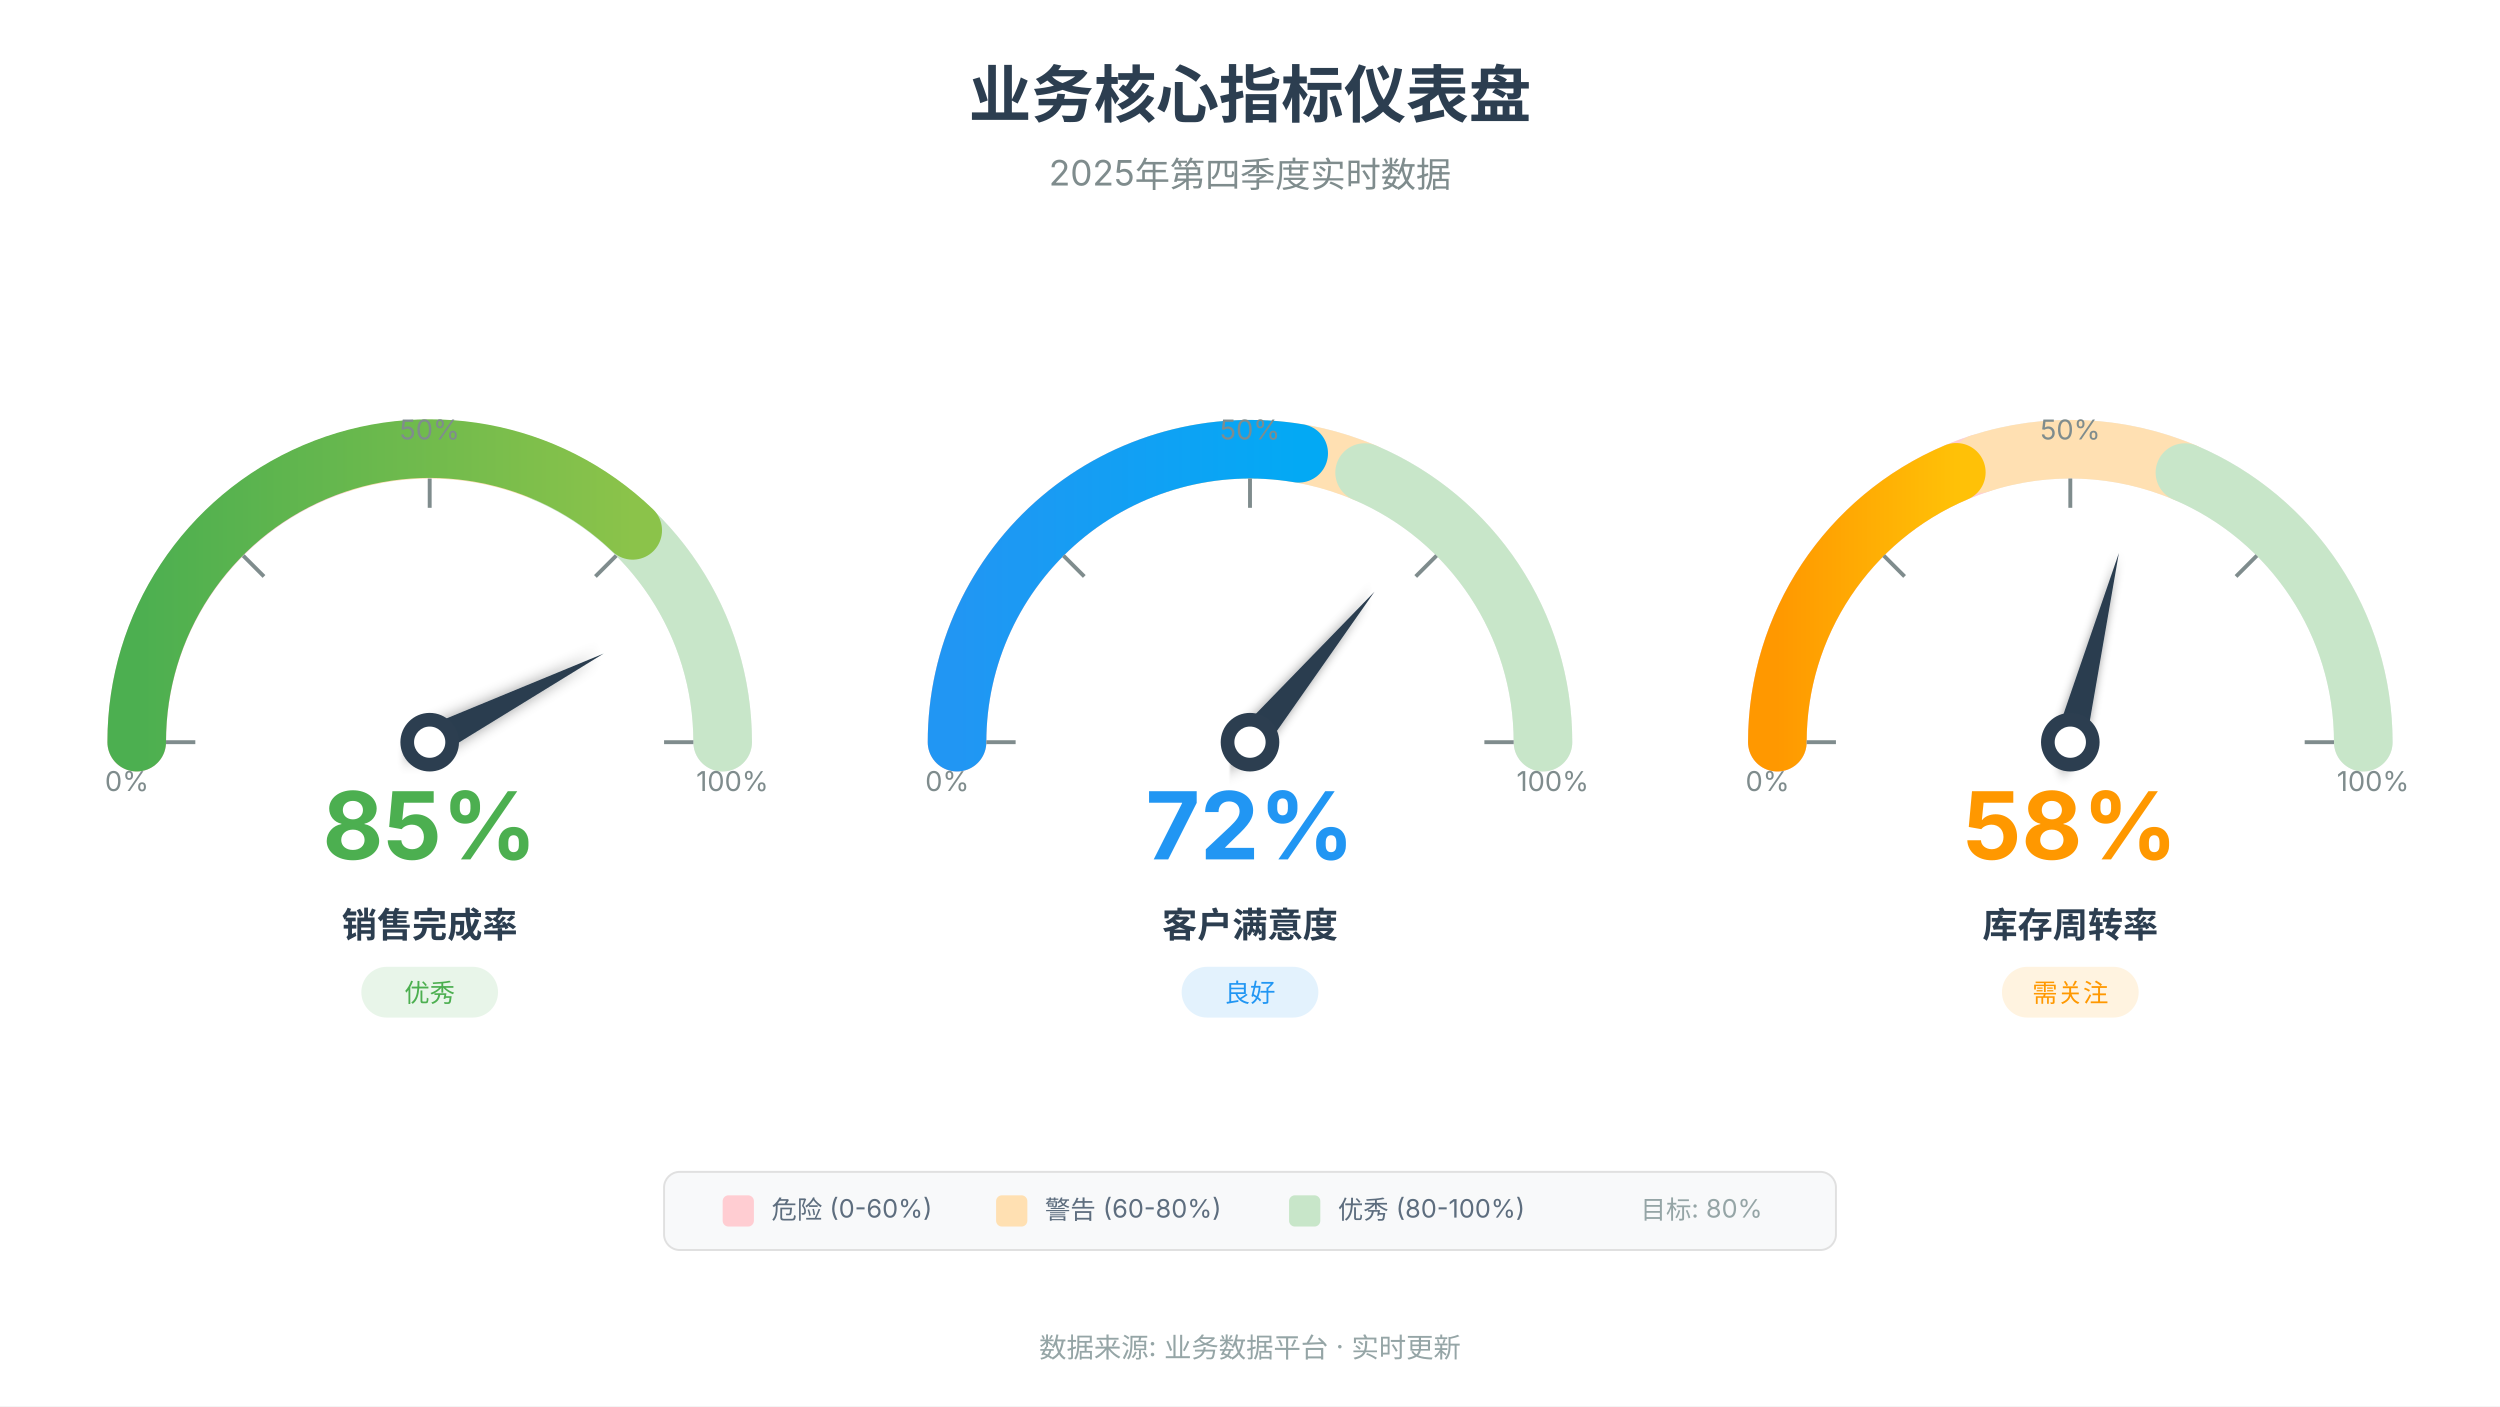
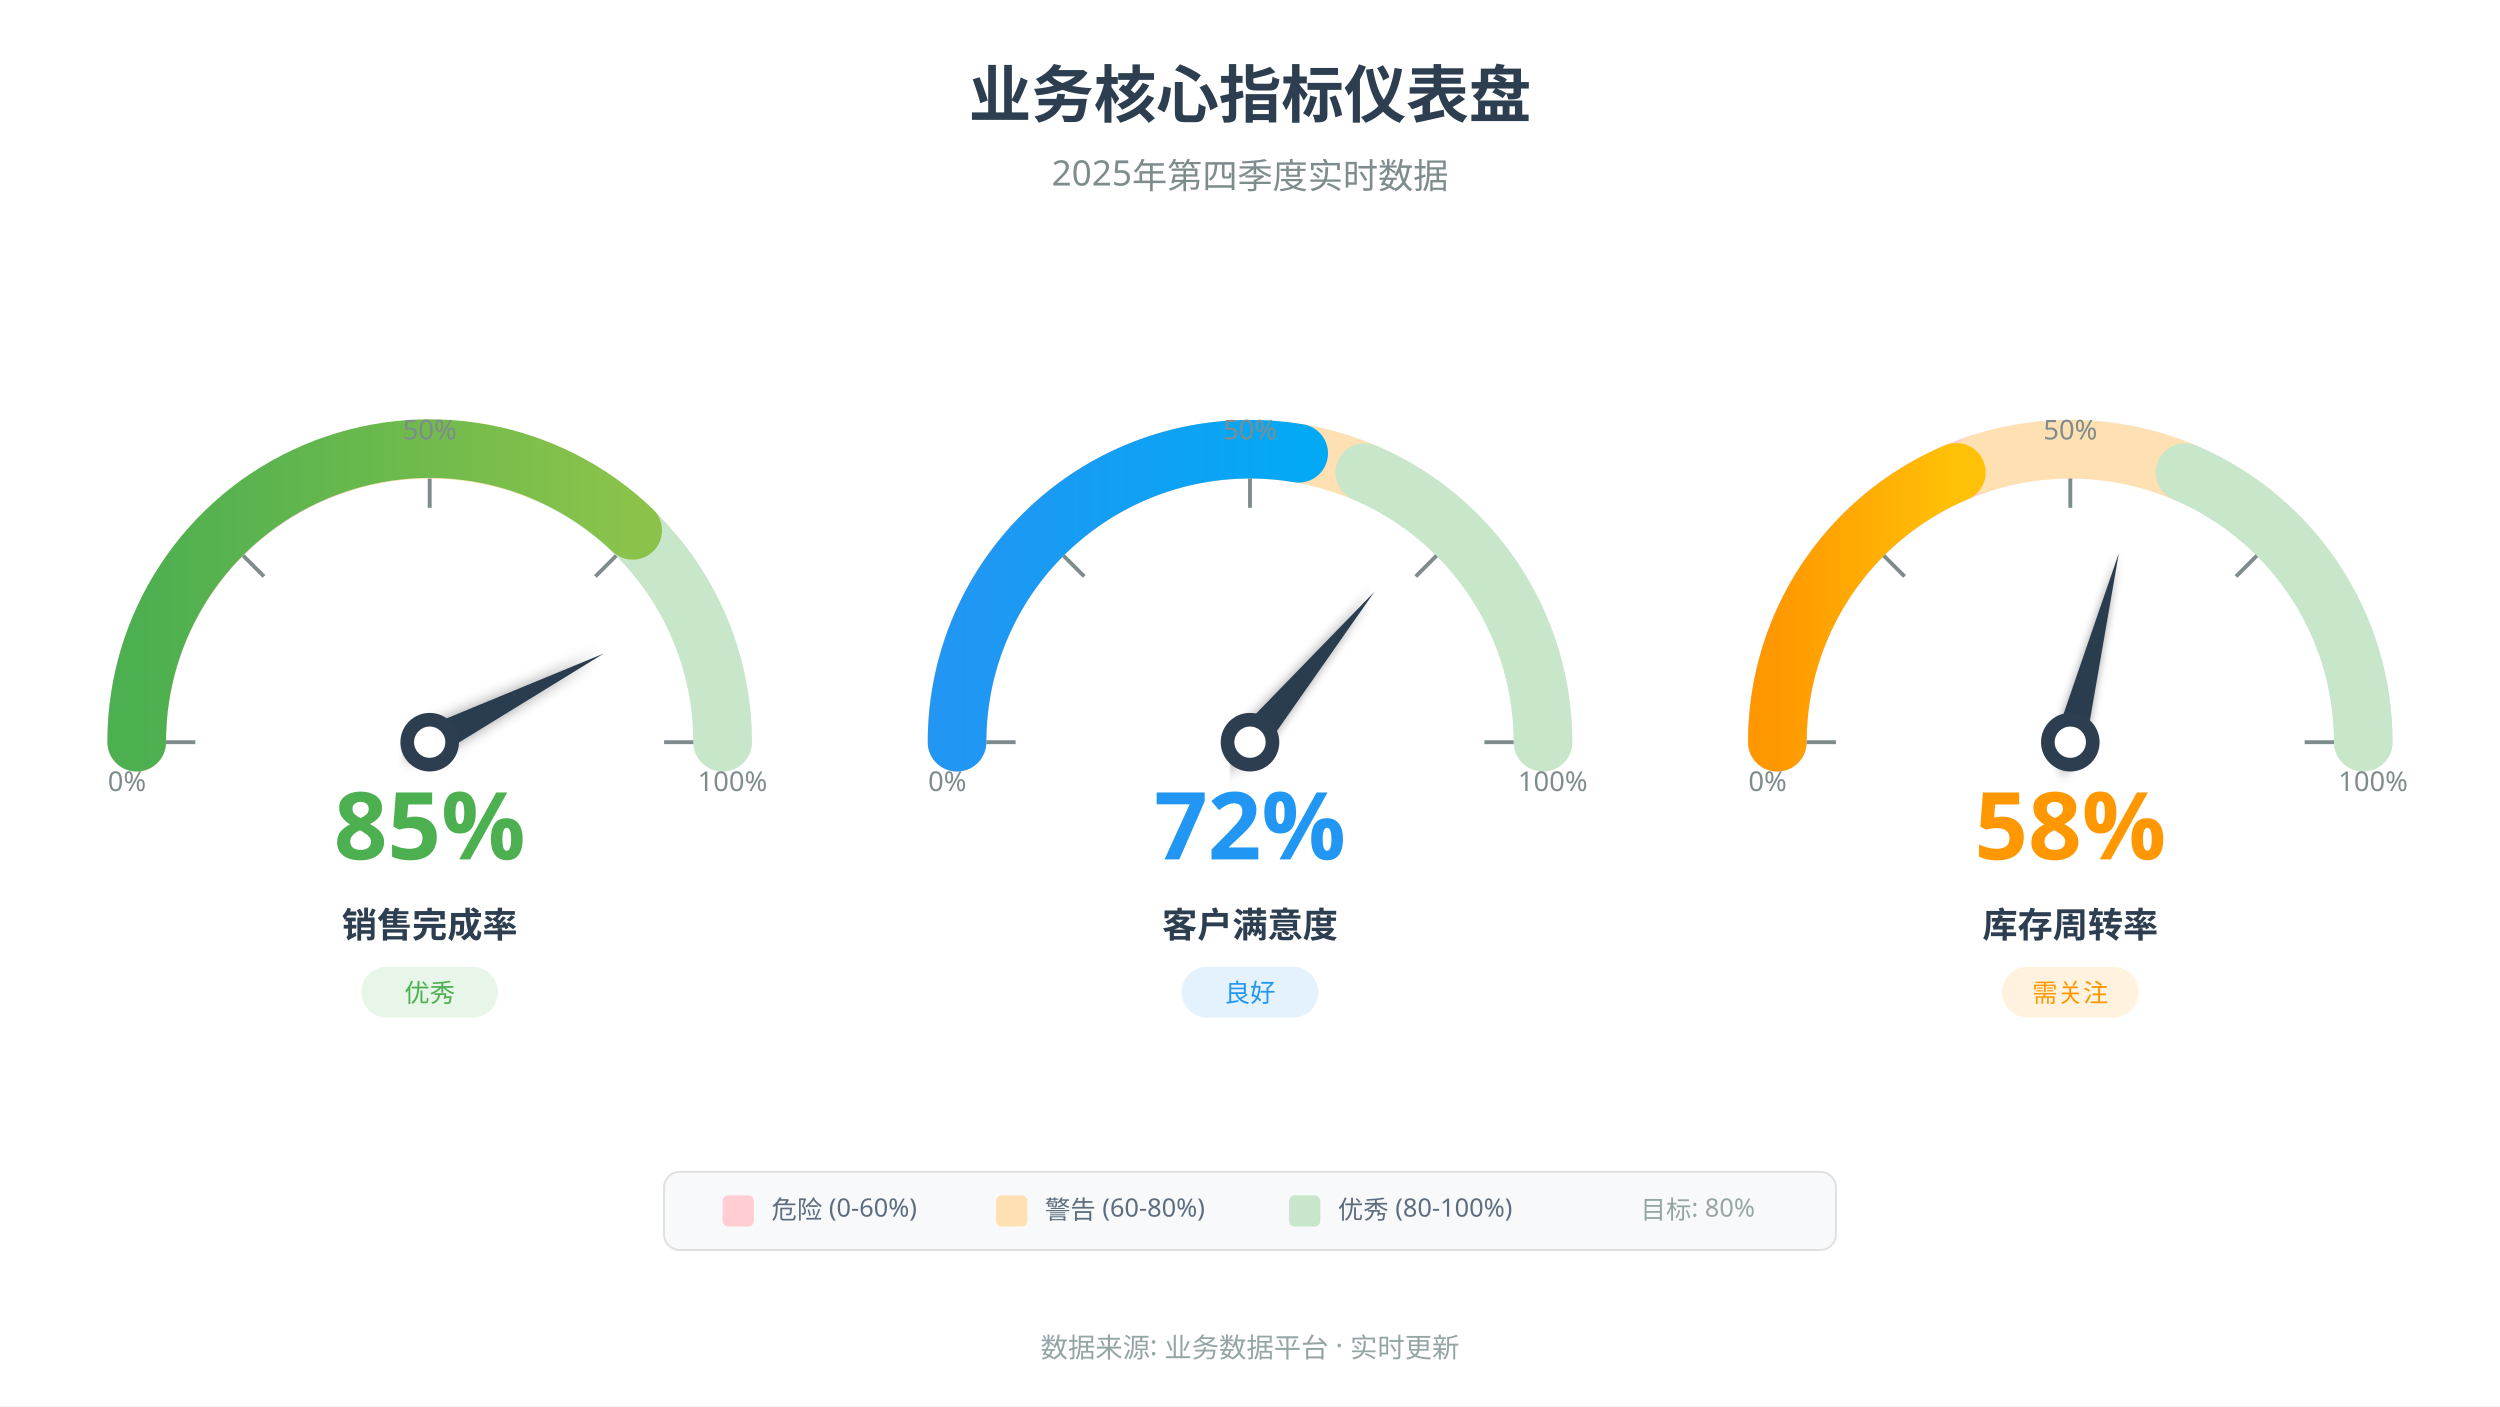
<svg xmlns="http://www.w3.org/2000/svg" viewBox="0 0 1280 720" width="1280" height="720">
  <defs>
    <linearGradient id="bgArcGrad" x1="0%" y1="0%" x2="100%" y2="0%">
      <stop offset="0%" style="stop-color:#E0E0E0;stop-opacity:1" />
      <stop offset="100%" style="stop-color:#EEEEEE;stop-opacity:1" />
    </linearGradient>
    <linearGradient id="excellentGrad" x1="0%" y1="0%" x2="100%" y2="0%">
      <stop offset="0%" style="stop-color:#4CAF50;stop-opacity:1" />
      <stop offset="100%" style="stop-color:#8BC34A;stop-opacity:1" />
    </linearGradient>
    <linearGradient id="goodGrad" x1="0%" y1="0%" x2="100%" y2="0%">
      <stop offset="0%" style="stop-color:#2196F3;stop-opacity:1" />
      <stop offset="100%" style="stop-color:#03A9F4;stop-opacity:1" />
    </linearGradient>
    <linearGradient id="warningGrad" x1="0%" y1="0%" x2="100%" y2="0%">
      <stop offset="0%" style="stop-color:#FF9800;stop-opacity:1" />
      <stop offset="100%" style="stop-color:#FFC107;stop-opacity:1" />
    </linearGradient>
    <linearGradient id="dangerGrad" x1="0%" y1="0%" x2="100%" y2="0%">
      <stop offset="0%" style="stop-color:#f44336;stop-opacity:1" />
      <stop offset="100%" style="stop-color:#E91E63;stop-opacity:1" />
    </linearGradient>
    <filter id="needleShadow">
      <feGaussianBlur in="SourceAlpha" stdDeviation="3" />
      <feOffset dx="0" dy="2" />
      <feComponentTransfer>
        <feFuncA type="linear" slope="0.4" />
      </feComponentTransfer>
      <feMerge>
        <feMergeNode />
        <feMergeNode in="SourceGraphic" />
      </feMerge>
    </filter>
  </defs>
  <rect width="1280" height="720" fill="#FFFFFF" />
-   <text x="640" y="60" font-family="-apple-system, BlinkMacSystemFont, 'Segoe UI', 'PingFang SC', 'Microsoft YaHei', sans-serif" font-size="32" font-weight="bold" fill="#2C3E50" text-anchor="middle">
+   <text x="640" y="60" font-family="思源黑体, Source Han Sans SC" font-size="32" font-weight="bold" fill="#2C3E50" text-anchor="middle">
    <tspan>业务核心指标仪表盘</tspan>
  </text>
-   <text x="640" y="95" font-family="-apple-system, BlinkMacSystemFont, 'Segoe UI', 'PingFang SC', 'Microsoft YaHei', sans-serif" font-size="18" fill="#7F8C8D" text-anchor="middle">
+   <text x="640" y="95" font-family="思源黑体, Source Han Sans SC" font-size="18" fill="#7F8C8D" text-anchor="middle">
    <tspan>2025年第四季度实时数据</tspan>
  </text>
  <g id="gauge1" transform="translate(220, 380)">
    <path d="M -150,0 A 150,150 0 0,1 150,0" fill="none" stroke="#EEEEEE" stroke-width="30" stroke-linecap="round" />
    <path d="M -150,0 A 150,150 0 0,1 -46.35,-142.65" fill="none" stroke="#FFCDD2" stroke-width="30" stroke-linecap="round" />
    <path d="M -46.35,-142.65 A 150,150 0 0,1 58.68,-138.05" fill="none" stroke="#FFE0B2" stroke-width="30" stroke-linecap="round" />
    <path d="M 58.68,-138.05 A 150,150 0 0,1 150,0" fill="none" stroke="#C8E6C9" stroke-width="30" stroke-linecap="round" />
    <path d="M -150,0 A 150,150 0 0,1 103.95,-108.45" fill="none" stroke="url(#excellentGrad)" stroke-width="30" stroke-linecap="round" />
    <line x1="-135" y1="0" x2="-120" y2="0" stroke="#7F8C8D" stroke-width="2" />
    <line x1="-95.5" y1="-95.5" x2="-84.85" y2="-84.85" stroke="#7F8C8D" stroke-width="2" />
    <line x1="0" y1="-135" x2="0" y2="-120" stroke="#7F8C8D" stroke-width="2" />
    <line x1="95.5" y1="-95.5" x2="84.85" y2="-84.85" stroke="#7F8C8D" stroke-width="2" />
    <line x1="135" y1="0" x2="120" y2="0" stroke="#7F8C8D" stroke-width="2" />
-     <text x="-155" y="25" font-family="-apple-system, BlinkMacSystemFont, 'Segoe UI', sans-serif" font-size="14" fill="#7F8C8D" text-anchor="middle">
+     <text x="-155" y="25" font-family="思源黑体, Source Han Sans SC" font-size="14" fill="#7F8C8D" text-anchor="middle">
      <tspan>0%</tspan>
    </text>
-     <text x="0" y="-155" font-family="-apple-system, BlinkMacSystemFont, 'Segoe UI', sans-serif" font-size="14" fill="#7F8C8D" text-anchor="middle">
+     <text x="0" y="-155" font-family="思源黑体, Source Han Sans SC" font-size="14" fill="#7F8C8D" text-anchor="middle">
      <tspan>50%</tspan>
    </text>
-     <text x="155" y="25" font-family="-apple-system, BlinkMacSystemFont, 'Segoe UI', sans-serif" font-size="14" fill="#7F8C8D" text-anchor="middle">
+     <text x="155" y="25" font-family="思源黑体, Source Han Sans SC" font-size="14" fill="#7F8C8D" text-anchor="middle">
      <tspan>100%</tspan>
    </text>
    <g transform="rotate(63)">
      <path d="M 0,-100 L -8,0 L 0,15 L 8,0 Z" fill="#2C3E50" filter="url(#needleShadow)" />
    </g>
    <circle cx="0" cy="0" r="15" fill="#2C3E50" />
    <circle cx="0" cy="0" r="8" fill="#FFFFFF" />
-     <text x="0" y="60" font-family="-apple-system, BlinkMacSystemFont, 'Segoe UI', sans-serif" font-size="48" font-weight="bold" fill="#4CAF50" text-anchor="middle">
+     <text x="0" y="60" font-family="思源黑体, Source Han Sans SC" font-size="48" font-weight="bold" fill="#4CAF50" text-anchor="middle">
      <tspan>85%</tspan>
    </text>
-     <text x="0" y="100" font-family="-apple-system, BlinkMacSystemFont, 'Segoe UI', 'PingFang SC', 'Microsoft YaHei', sans-serif" font-size="18" font-weight="600" fill="#2C3E50" text-anchor="middle">
+     <text x="0" y="100" font-family="思源黑体, Source Han Sans SC" font-size="18" font-weight="600" fill="#2C3E50" text-anchor="middle">
      <tspan>销售完成率</tspan>
    </text>
    <rect x="-35" y="115" width="70" height="26" rx="13" fill="#E8F5E9" />
-     <text x="0" y="133" font-family="-apple-system, BlinkMacSystemFont, 'Segoe UI', 'PingFang SC', 'Microsoft YaHei', sans-serif" font-size="13" fill="#4CAF50" text-anchor="middle">
+     <text x="0" y="133" font-family="思源黑体, Source Han Sans SC" font-size="13" fill="#4CAF50" text-anchor="middle">
      <tspan>优秀</tspan>
    </text>
  </g>
  <g id="gauge2" transform="translate(640, 380)">
    <path d="M -150,0 A 150,150 0 0,1 150,0" fill="none" stroke="#EEEEEE" stroke-width="30" stroke-linecap="round" />
    <path d="M -150,0 A 150,150 0 0,1 -46.35,-142.65" fill="none" stroke="#FFCDD2" stroke-width="30" stroke-linecap="round" />
    <path d="M -46.35,-142.65 A 150,150 0 0,1 58.68,-138.05" fill="none" stroke="#FFE0B2" stroke-width="30" stroke-linecap="round" />
    <path d="M 58.68,-138.05 A 150,150 0 0,1 150,0" fill="none" stroke="#C8E6C9" stroke-width="30" stroke-linecap="round" />
    <path d="M -150,0 A 150,150 0 0,1 24.93,-147.91" fill="none" stroke="url(#goodGrad)" stroke-width="30" stroke-linecap="round" />
    <line x1="-135" y1="0" x2="-120" y2="0" stroke="#7F8C8D" stroke-width="2" />
    <line x1="-95.5" y1="-95.5" x2="-84.85" y2="-84.85" stroke="#7F8C8D" stroke-width="2" />
    <line x1="0" y1="-135" x2="0" y2="-120" stroke="#7F8C8D" stroke-width="2" />
    <line x1="95.5" y1="-95.5" x2="84.85" y2="-84.85" stroke="#7F8C8D" stroke-width="2" />
    <line x1="135" y1="0" x2="120" y2="0" stroke="#7F8C8D" stroke-width="2" />
-     <text x="-155" y="25" font-family="-apple-system, BlinkMacSystemFont, 'Segoe UI', sans-serif" font-size="14" fill="#7F8C8D" text-anchor="middle">
+     <text x="-155" y="25" font-family="思源黑体, Source Han Sans SC" font-size="14" fill="#7F8C8D" text-anchor="middle">
      <tspan>0%</tspan>
    </text>
-     <text x="0" y="-155" font-family="-apple-system, BlinkMacSystemFont, 'Segoe UI', sans-serif" font-size="14" fill="#7F8C8D" text-anchor="middle">
+     <text x="0" y="-155" font-family="思源黑体, Source Han Sans SC" font-size="14" fill="#7F8C8D" text-anchor="middle">
      <tspan>50%</tspan>
    </text>
-     <text x="155" y="25" font-family="-apple-system, BlinkMacSystemFont, 'Segoe UI', sans-serif" font-size="14" fill="#7F8C8D" text-anchor="middle">
+     <text x="155" y="25" font-family="思源黑体, Source Han Sans SC" font-size="14" fill="#7F8C8D" text-anchor="middle">
      <tspan>100%</tspan>
    </text>
    <g transform="rotate(39.6)">
      <path d="M 0,-100 L -8,0 L 0,15 L 8,0 Z" fill="#2C3E50" filter="url(#needleShadow)" />
    </g>
    <circle cx="0" cy="0" r="15" fill="#2C3E50" />
    <circle cx="0" cy="0" r="8" fill="#FFFFFF" />
-     <text x="0" y="60" font-family="-apple-system, BlinkMacSystemFont, 'Segoe UI', sans-serif" font-size="48" font-weight="bold" fill="#2196F3" text-anchor="middle">
+     <text x="0" y="60" font-family="思源黑体, Source Han Sans SC" font-size="48" font-weight="bold" fill="#2196F3" text-anchor="middle">
      <tspan>72%</tspan>
    </text>
-     <text x="0" y="100" font-family="-apple-system, BlinkMacSystemFont, 'Segoe UI', 'PingFang SC', 'Microsoft YaHei', sans-serif" font-size="18" font-weight="600" fill="#2C3E50" text-anchor="middle">
+     <text x="0" y="100" font-family="思源黑体, Source Han Sans SC" font-size="18" font-weight="600" fill="#2C3E50" text-anchor="middle">
      <tspan>客户满意度</tspan>
    </text>
    <rect x="-35" y="115" width="70" height="26" rx="13" fill="#E3F2FD" />
-     <text x="0" y="133" font-family="-apple-system, BlinkMacSystemFont, 'Segoe UI', 'PingFang SC', 'Microsoft YaHei', sans-serif" font-size="13" fill="#2196F3" text-anchor="middle">
+     <text x="0" y="133" font-family="思源黑体, Source Han Sans SC" font-size="13" fill="#2196F3" text-anchor="middle">
      <tspan>良好</tspan>
    </text>
  </g>
  <g id="gauge3" transform="translate(1060, 380)">
    <path d="M -150,0 A 150,150 0 0,1 150,0" fill="none" stroke="#EEEEEE" stroke-width="30" stroke-linecap="round" />
    <path d="M -150,0 A 150,150 0 0,1 -46.35,-142.65" fill="none" stroke="#FFCDD2" stroke-width="30" stroke-linecap="round" />
    <path d="M -46.35,-142.65 A 150,150 0 0,1 58.68,-138.05" fill="none" stroke="#FFE0B2" stroke-width="30" stroke-linecap="round" />
    <path d="M 58.68,-138.05 A 150,150 0 0,1 150,0" fill="none" stroke="#C8E6C9" stroke-width="30" stroke-linecap="round" />
    <path d="M -150,0 A 150,150 0 0,1 -58.36,-138.17" fill="none" stroke="url(#warningGrad)" stroke-width="30" stroke-linecap="round" />
    <line x1="-135" y1="0" x2="-120" y2="0" stroke="#7F8C8D" stroke-width="2" />
    <line x1="-95.5" y1="-95.5" x2="-84.85" y2="-84.85" stroke="#7F8C8D" stroke-width="2" />
    <line x1="0" y1="-135" x2="0" y2="-120" stroke="#7F8C8D" stroke-width="2" />
    <line x1="95.5" y1="-95.5" x2="84.85" y2="-84.85" stroke="#7F8C8D" stroke-width="2" />
    <line x1="135" y1="0" x2="120" y2="0" stroke="#7F8C8D" stroke-width="2" />
-     <text x="-155" y="25" font-family="-apple-system, BlinkMacSystemFont, 'Segoe UI', sans-serif" font-size="14" fill="#7F8C8D" text-anchor="middle">
+     <text x="-155" y="25" font-family="思源黑体, Source Han Sans SC" font-size="14" fill="#7F8C8D" text-anchor="middle">
      <tspan>0%</tspan>
    </text>
-     <text x="0" y="-155" font-family="-apple-system, BlinkMacSystemFont, 'Segoe UI', sans-serif" font-size="14" fill="#7F8C8D" text-anchor="middle">
+     <text x="0" y="-155" font-family="思源黑体, Source Han Sans SC" font-size="14" fill="#7F8C8D" text-anchor="middle">
      <tspan>50%</tspan>
    </text>
-     <text x="155" y="25" font-family="-apple-system, BlinkMacSystemFont, 'Segoe UI', sans-serif" font-size="14" fill="#7F8C8D" text-anchor="middle">
+     <text x="155" y="25" font-family="思源黑体, Source Han Sans SC" font-size="14" fill="#7F8C8D" text-anchor="middle">
      <tspan>100%</tspan>
    </text>
    <g transform="rotate(14.4)">
      <path d="M 0,-100 L -8,0 L 0,15 L 8,0 Z" fill="#2C3E50" filter="url(#needleShadow)" />
    </g>
    <circle cx="0" cy="0" r="15" fill="#2C3E50" />
    <circle cx="0" cy="0" r="8" fill="#FFFFFF" />
-     <text x="0" y="60" font-family="-apple-system, BlinkMacSystemFont, 'Segoe UI', sans-serif" font-size="48" font-weight="bold" fill="#FF9800" text-anchor="middle">
+     <text x="0" y="60" font-family="思源黑体, Source Han Sans SC" font-size="48" font-weight="bold" fill="#FF9800" text-anchor="middle">
      <tspan>58%</tspan>
    </text>
-     <text x="0" y="100" font-family="-apple-system, BlinkMacSystemFont, 'Segoe UI', 'PingFang SC', 'Microsoft YaHei', sans-serif" font-size="18" font-weight="600" fill="#2C3E50" text-anchor="middle">
+     <text x="0" y="100" font-family="思源黑体, Source Han Sans SC" font-size="18" font-weight="600" fill="#2C3E50" text-anchor="middle">
      <tspan>库存周转率</tspan>
    </text>
    <rect x="-35" y="115" width="70" height="26" rx="13" fill="#FFF3E0" />
-     <text x="0" y="133" font-family="-apple-system, BlinkMacSystemFont, 'Segoe UI', 'PingFang SC', 'Microsoft YaHei', sans-serif" font-size="13" fill="#FF9800" text-anchor="middle">
+     <text x="0" y="133" font-family="思源黑体, Source Han Sans SC" font-size="13" fill="#FF9800" text-anchor="middle">
      <tspan>需关注</tspan>
    </text>
  </g>
  <g id="legendBar" transform="translate(340, 600)">
    <rect x="0" y="0" width="600" height="40" rx="8" fill="#F8F9FA" stroke="#E0E0E0" stroke-width="1" />
    <rect x="30" y="12" width="16" height="16" rx="3" fill="#FFCDD2" />
-     <text x="55" y="24" font-family="-apple-system, BlinkMacSystemFont, 'Segoe UI', 'PingFang SC', 'Microsoft YaHei', sans-serif" font-size="13" fill="#5D6D7E">
+     <text x="55" y="24" font-family="思源黑体, Source Han Sans SC" font-size="13" fill="#5D6D7E">
      <tspan>危险 (0-60%)</tspan>
    </text>
    <rect x="170" y="12" width="16" height="16" rx="3" fill="#FFE0B2" />
-     <text x="195" y="24" font-family="-apple-system, BlinkMacSystemFont, 'Segoe UI', 'PingFang SC', 'Microsoft YaHei', sans-serif" font-size="13" fill="#5D6D7E">
+     <text x="195" y="24" font-family="思源黑体, Source Han Sans SC" font-size="13" fill="#5D6D7E">
      <tspan>警告 (60-80%)</tspan>
    </text>
    <rect x="320" y="12" width="16" height="16" rx="3" fill="#C8E6C9" />
-     <text x="345" y="24" font-family="-apple-system, BlinkMacSystemFont, 'Segoe UI', 'PingFang SC', 'Microsoft YaHei', sans-serif" font-size="13" fill="#5D6D7E">
+     <text x="345" y="24" font-family="思源黑体, Source Han Sans SC" font-size="13" fill="#5D6D7E">
      <tspan>优秀 (80-100%)</tspan>
    </text>
-     <text x="500" y="24" font-family="-apple-system, BlinkMacSystemFont, 'Segoe UI', 'PingFang SC', 'Microsoft YaHei', sans-serif" font-size="13" fill="#95A5A6">
+     <text x="500" y="24" font-family="思源黑体, Source Han Sans SC" font-size="13" fill="#95A5A6">
      <tspan>目标: 80%</tspan>
    </text>
  </g>
-   <text x="640" y="695" font-family="-apple-system, BlinkMacSystemFont, 'Segoe UI', 'PingFang SC', 'Microsoft YaHei', sans-serif" font-size="14" fill="#95A5A6" text-anchor="middle">
+   <text x="640" y="695" font-family="思源黑体, Source Han Sans SC" font-size="14" fill="#95A5A6" text-anchor="middle">
    <tspan>数据来源: 业务数据平台 · 实时更新</tspan>
  </text>
</svg>
